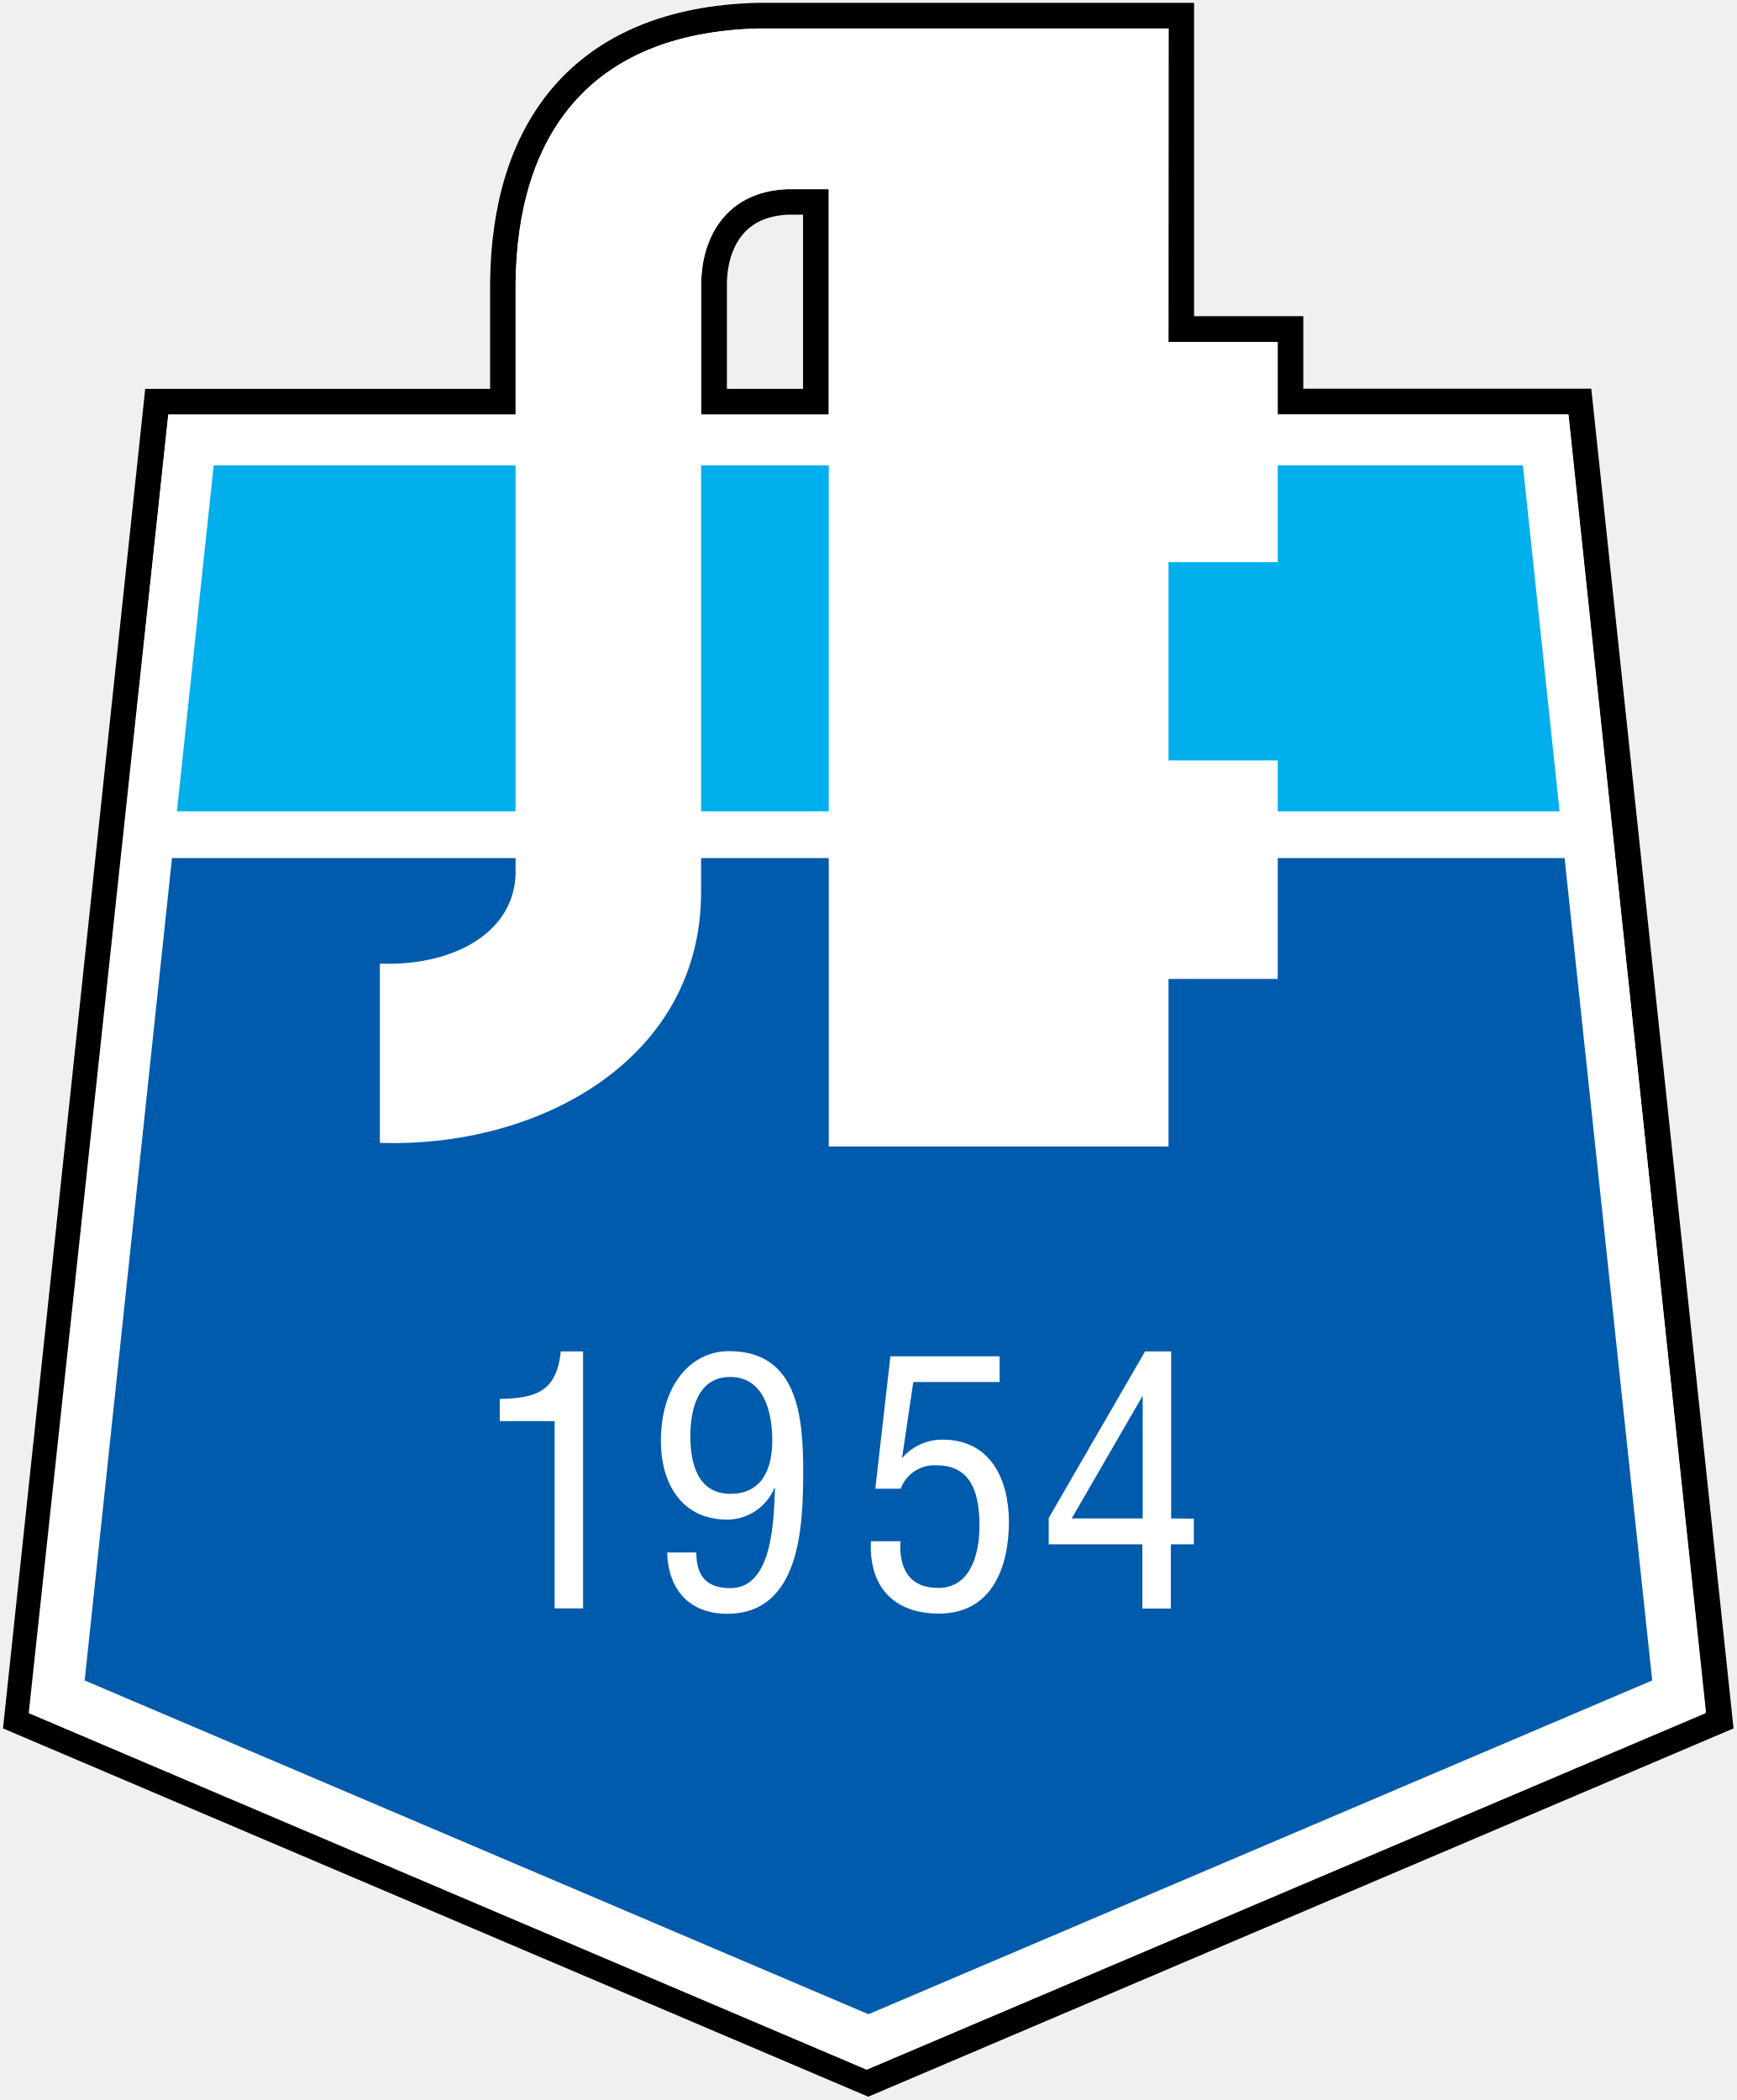
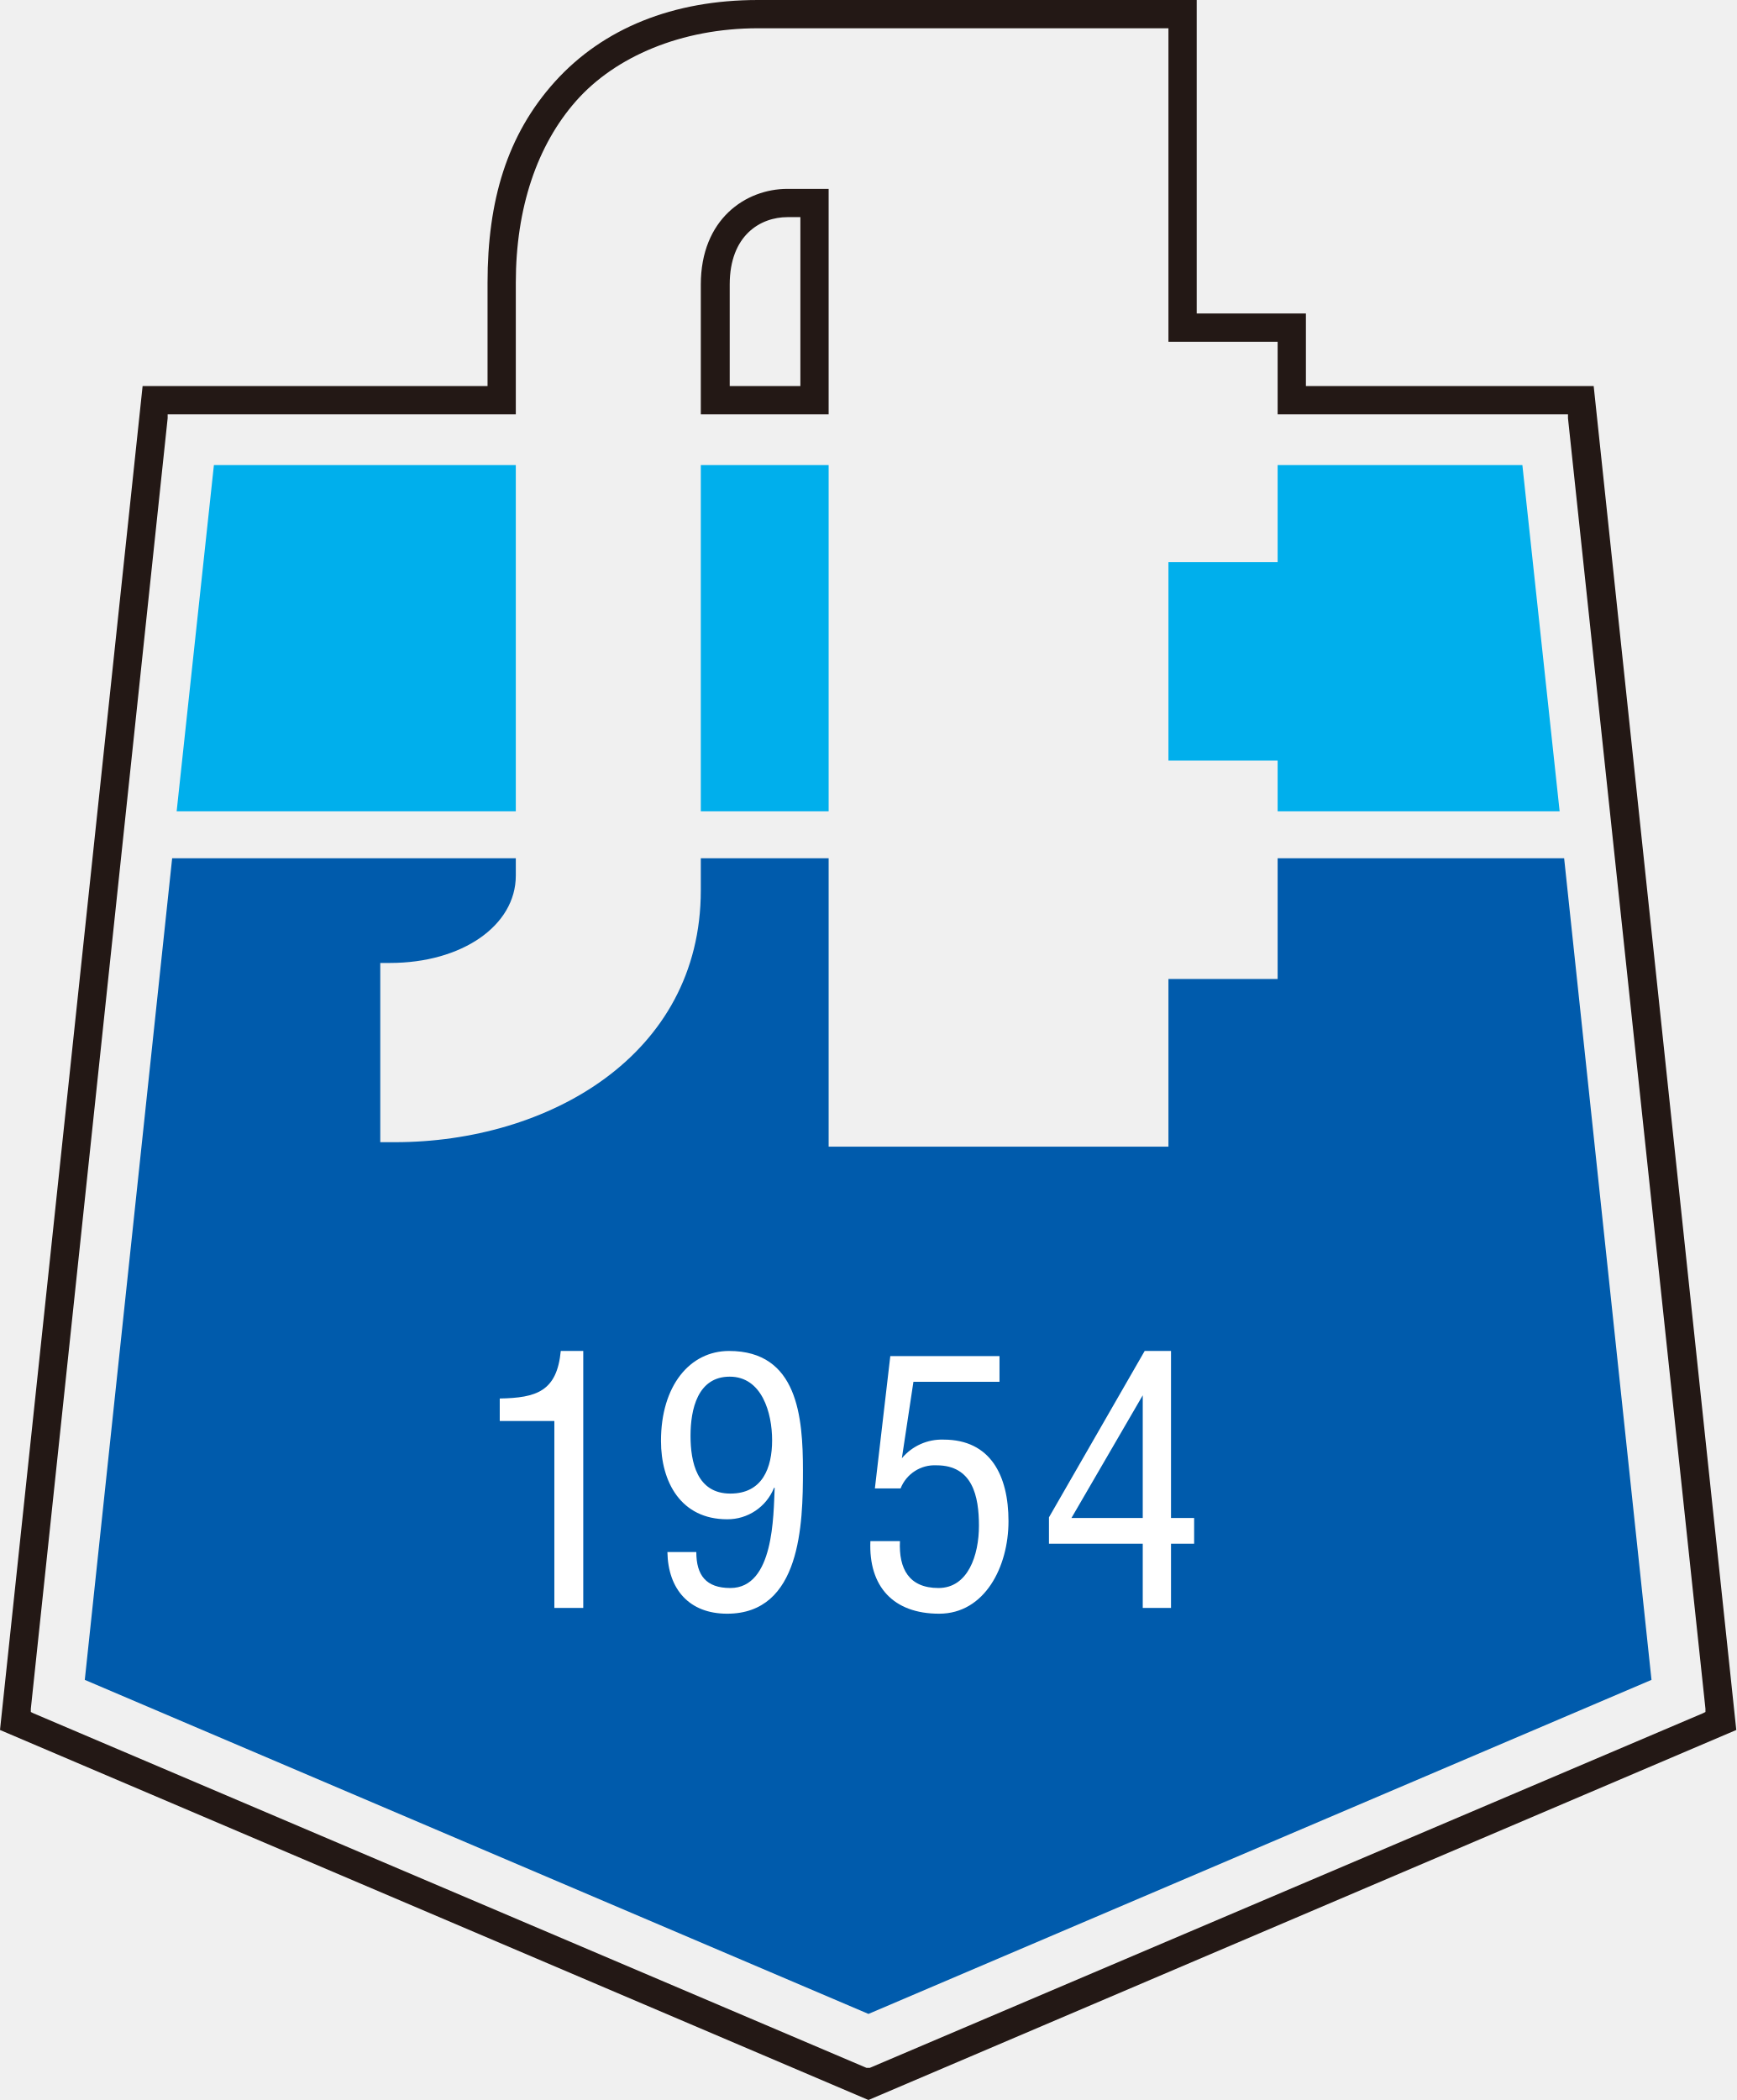
- <svg xmlns="http://www.w3.org/2000/svg" viewBox="0 0 270.31 326.86">
+ <svg xmlns="http://www.w3.org/2000/svg" viewBox="0 0 270.3 326.9">
  <style>
+     .stroke { fill: #231815; }
    .sky { fill: #00afec; }
    .sea { fill: #005bac; }
-     .truth, .benevolence, .year { fill: white; }
-     .stroke {
-       fill: white;
-       stroke: black;
-       stroke-width: 8;
-       stroke-linecap: square;
-       stroke-linejoin: miter;
-       paint-order: stroke;
-     }
+     .text { fill: white; }
  </style>
-   <path class="stroke" d="M265.55,266.5l-21.45-202H198.87V53.21h-17V4.44H118C91.22,5.15,80.52,21.67,80.29,44V64.53H26.2L4.76,266.5,135.15,322Z M109.15,44.28c0-7,3.64-14.49,13.46-14.87H129V64.53H109.15Z" />
-   <polygon class="truth" points="134.9 322.15, 4.47 266.65, 26.2 64.53, 244.16 64.53, 265.5 266.65" />
-   <polygon class="sky" points="33.26 72.44, 237.05 72.44, 242.76 126.28, 27.54 126.28" />
-   <polygon class="sea" points="243.54 133.56, 26.77 133.56, 13.18 261.56, 135.18 313.51, 257.18 261.56, 243.54 133.56" />
-   <path class="benevolence" d="M181.89,53.21h17V87.49h-17v30.88h17v34h-17v26.08H129v-149h-6.41c-9.82.38-13.46,7.85-13.46,14.87v94.33c.13,26.25-25.24,40.07-50,39.23v-27.9c10.38.43,20.56-4.07,21.12-13.65V44C80.52,21.67,91.22,5.15,118,4.44h63.92" />
-   <g class="year">
-     <path class="year__1" d="M77.79,217.74v3.45h8.54v29.15h4.43v-40H87.29C86.65,216.56,83.5,217.63,77.79,217.74Z" />
-     <path class="year__9" d="M113.49,210.3c-6.09,0-10.62,5.44-10.62,14,0,6.47,3.15,12.22,10.3,12.22a8,8,0,0,0,7.37-4.9h.1c-.21,4.26-.16,15.57-6.94,15.57-3.77,0-5.31-1.92-5.31-5.55h-4.54c.16,5.76,3.42,9.54,9.34,9.54,11.51,0,11.83-13.92,11.83-22.25S124.22,210.3,113.49,210.3Zm.21,22.21c-5.17,0-6.24-4.86-6.24-9s1.17-9.19,6.19-9.19c5.33,0,6.56,5.61,6.56,9.89S118.72,232.51,113.7,232.51Z" />
-     <path class="year__5" d="M146.85,224.08a8.21,8.21,0,0,0-6.44,2.88l1.75-11.85H155.6v-4h-17l-2.35,20.6h3.95a5.62,5.62,0,0,1,5.6-3.64c5.65,0,6.66,4.81,6.66,9.41,0,5-1.71,9.68-6.4,9.68-4.53,0-6.12-3-5.91-7.27h-4.59c-.32,7.06,3.52,11.26,10.61,11.26,8.26,0,10.88-7.25,10.88-14.37C157,230.27,154.21,224.14,146.85,224.08Z" />
-     <path class="year__4" d="M182.3,236.34v-26h-4.06l-15,25.93v4.1h14.58v10h4.43v-10h3.58v-4Zm-4.43,0H166.82l11.05-19.1Z" />
+   <path class="stroke" d="M248.1 60.1h-44.8V48.8h-17V0H118c-13.2 0-24.1 4.4-31.6 12.7S75.9 31.3 75.9 44v16.1H22.2L0 269.3l135.2 57.6 135.1-57.6zM135.4 321.9h-.5L5.2 266.7l-.4-.2v-.5L26.1 65.1v-.6h54.2V44c0-11.6 3.3-21.4 9.4-28.3S106.1 4.4 118 4.4h63.9v48.8h17v11.3h45.2v.6L265.5 266v.5l-.4.2zM122.6 29.4c-6.5 0-13.5 4.7-13.5 14.9v20.2H129V29.4zm2 30.7h-11V44.3c0-7.7 4.8-10.5 9-10.5h2z" />
+   <path class="sky" d="M198.9 86.9V72.4H237l5.8 53.9h-43.9v-7.9h-17V87.5h17zM33.3 72.4l-5.8 53.9h52.8V72.4zm95.7 53.9V72.4h-19.9v53.9z" />
+   <path class="sea" d="M243.5 133.6h-44.6v18.8h-17v26.1H129v-44.9h-19.9v5c0 25.8-23.9 39.2-47.6 39.2h-2.3v-27.9h1.5c11.2 0 19.6-5.8 19.6-13.6v-2.7H26.8L13.2 261.5l122 52 121.9-52z" />
+   <g class="text">
+     <path class="text__1" d="M77.8 217.7v3.5h8.5v29.1h4.5v-40h-3.5c-.6 6.3-3.8 7.3-9.5 7.4z" />
+     <path class="text__9" d="M113.5 210.3c-6.1 0-10.6 5.4-10.6 14 0 6.4 3.1 12.2 10.3 12.2a7.8 7.8 0 0 0 7.3-4.9h.1c-.2 4.3-.1 15.6-6.9 15.6-3.8 0-5.3-2-5.3-5.6h-4.5c.1 5.8 3.4 9.6 9.3 9.6 11.5 0 11.8-14 11.8-22.3s-.8-18.6-11.5-18.6zm.2 22.2c-5.2 0-6.2-4.9-6.2-9s1.1-9.2 6.1-9.2 6.6 5.6 6.6 9.9-1.5 8.3-6.5 8.3z" />
+     <path class="text__5" d="M146.9 224.1a8.1 8.1 0 0 0-6.5 2.9l1.8-11.9h13.4v-4h-17l-2.4 20.6h4a5.7 5.7 0 0 1 5.6-3.6c5.6 0 6.6 4.8 6.6 9.4s-1.7 9.7-6.3 9.7-6.2-3-6-7.3h-4.6c-.3 7.1 3.6 11.3 10.7 11.3s10.8-7.3 10.8-14.4-2.8-12.7-10.1-12.7z" />
+     <path class="text__4" d="M182.3 236.3v-26h-4.1l-14.9 25.9v4.1h14.6v10h4.4v-10h3.6v-4zm-4.4 0h-11.1l11.1-19.1z" />
  </g>
</svg>
